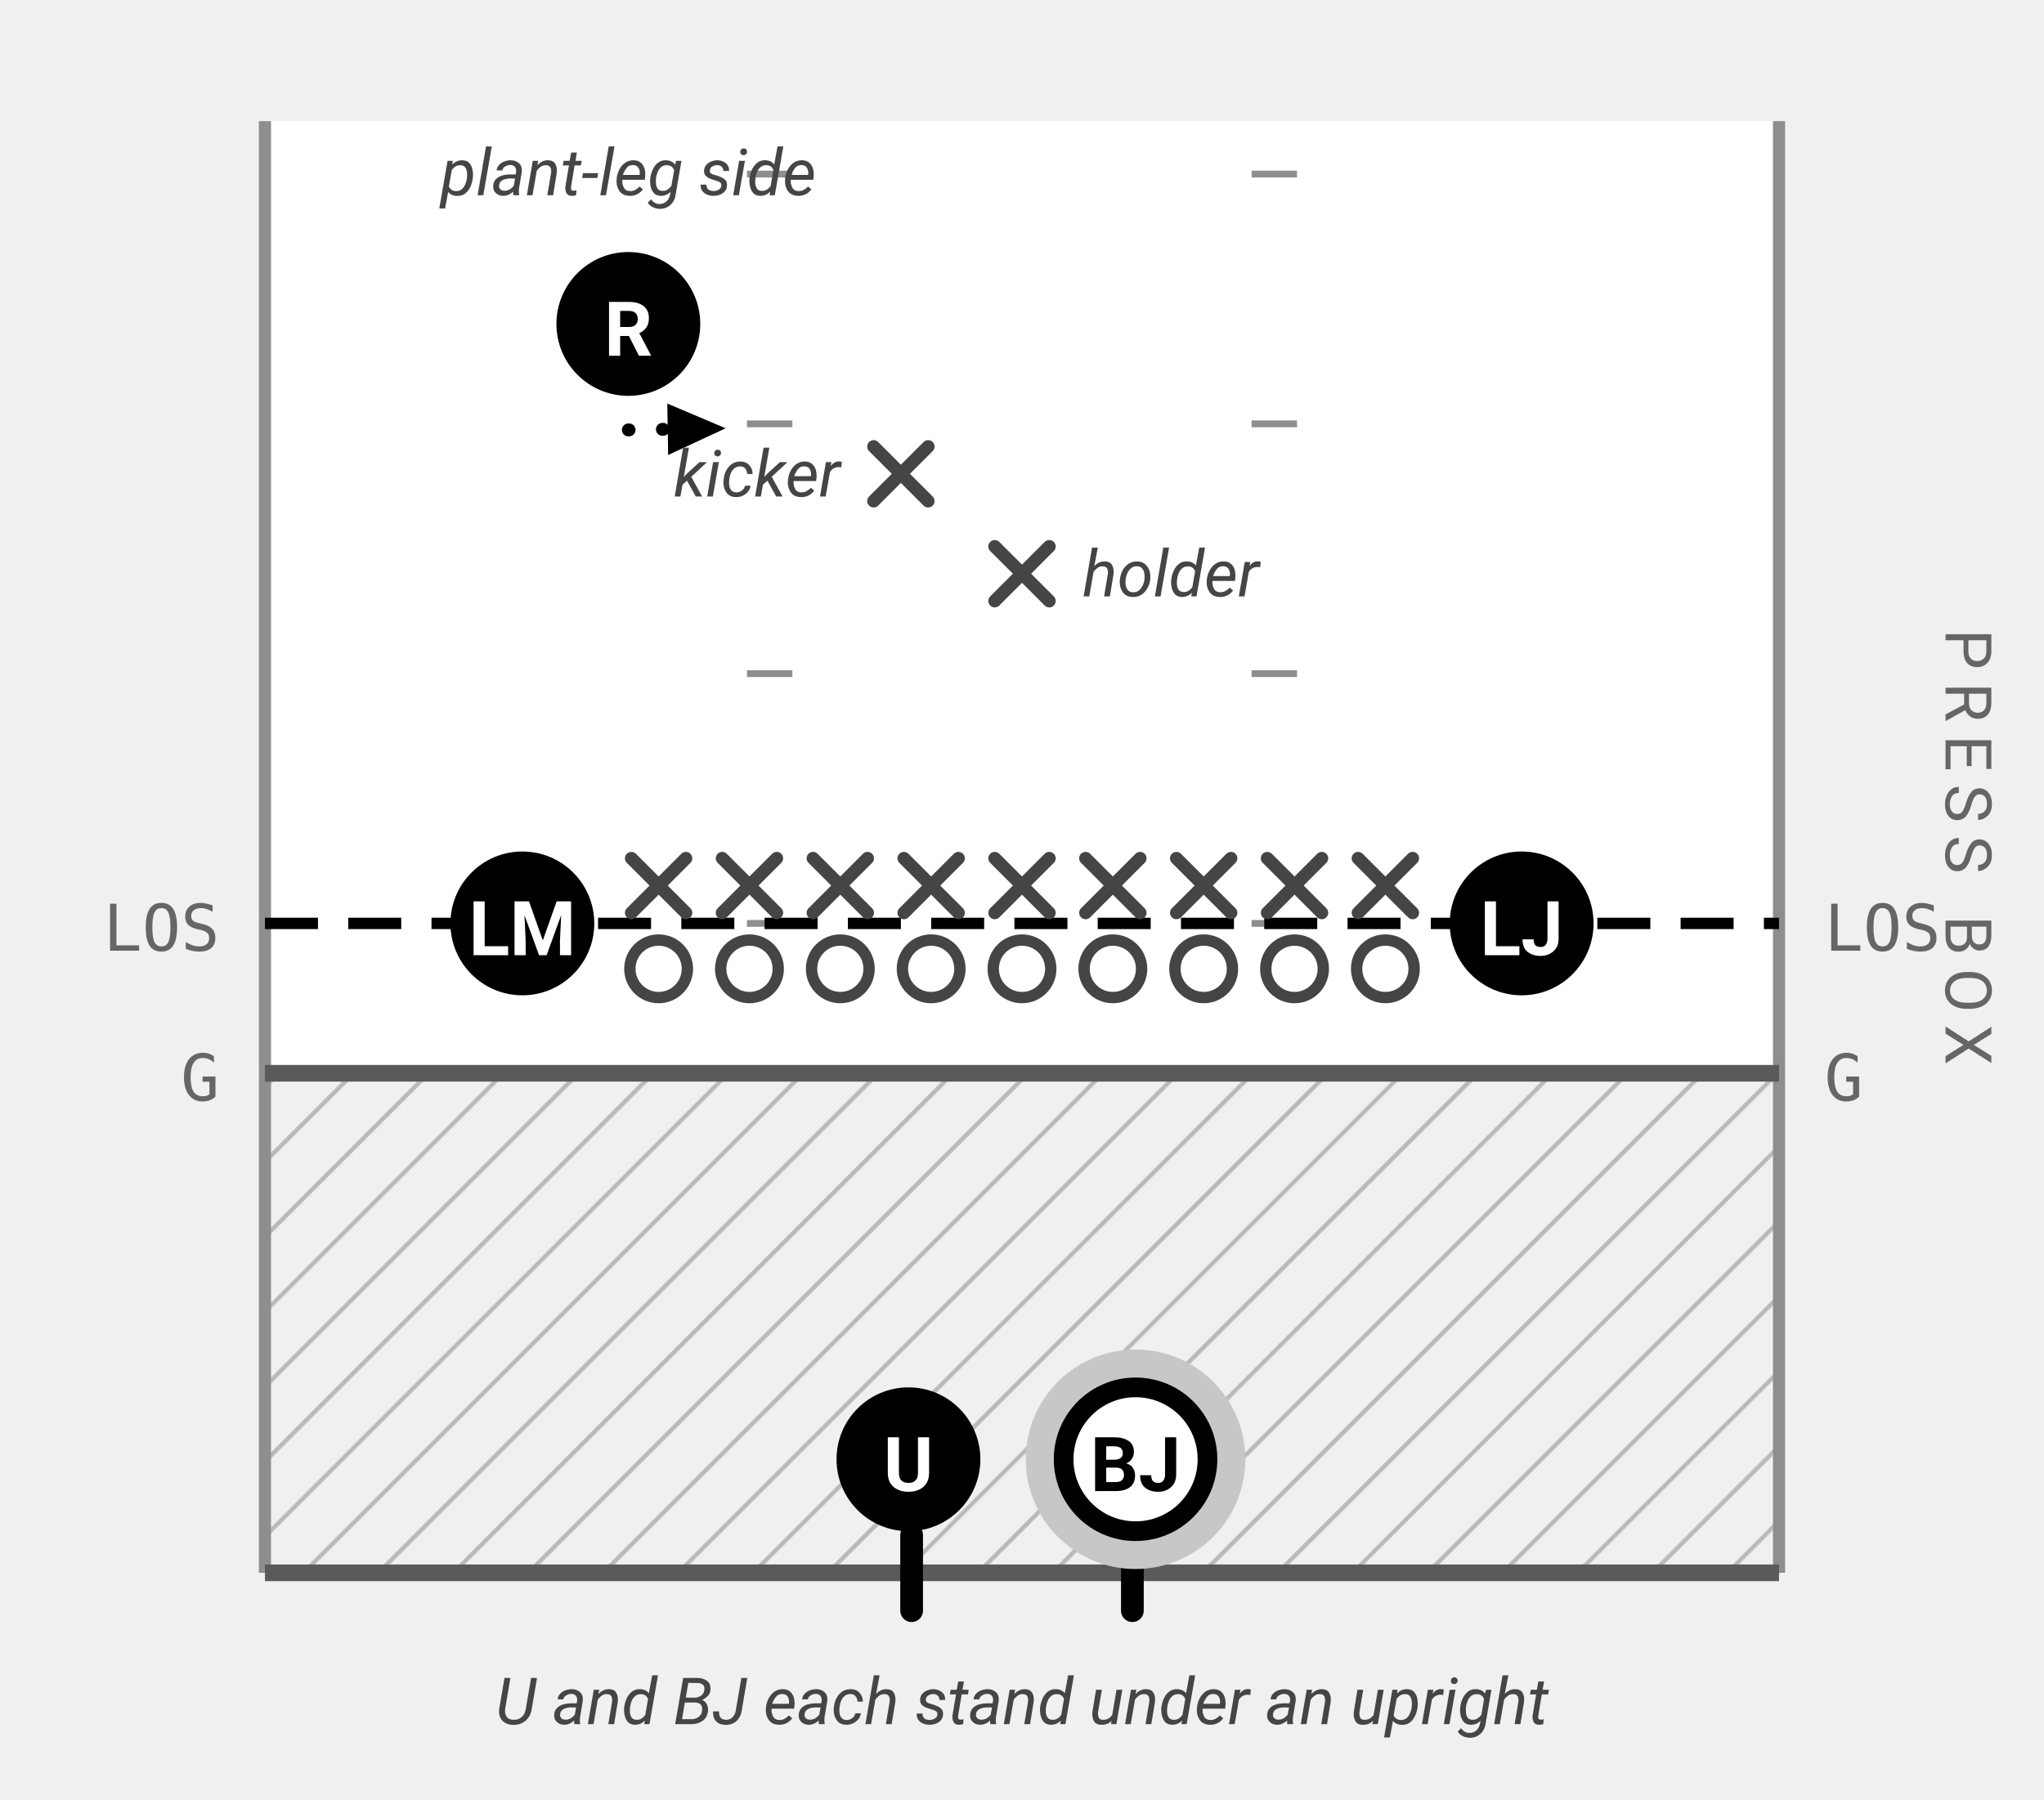
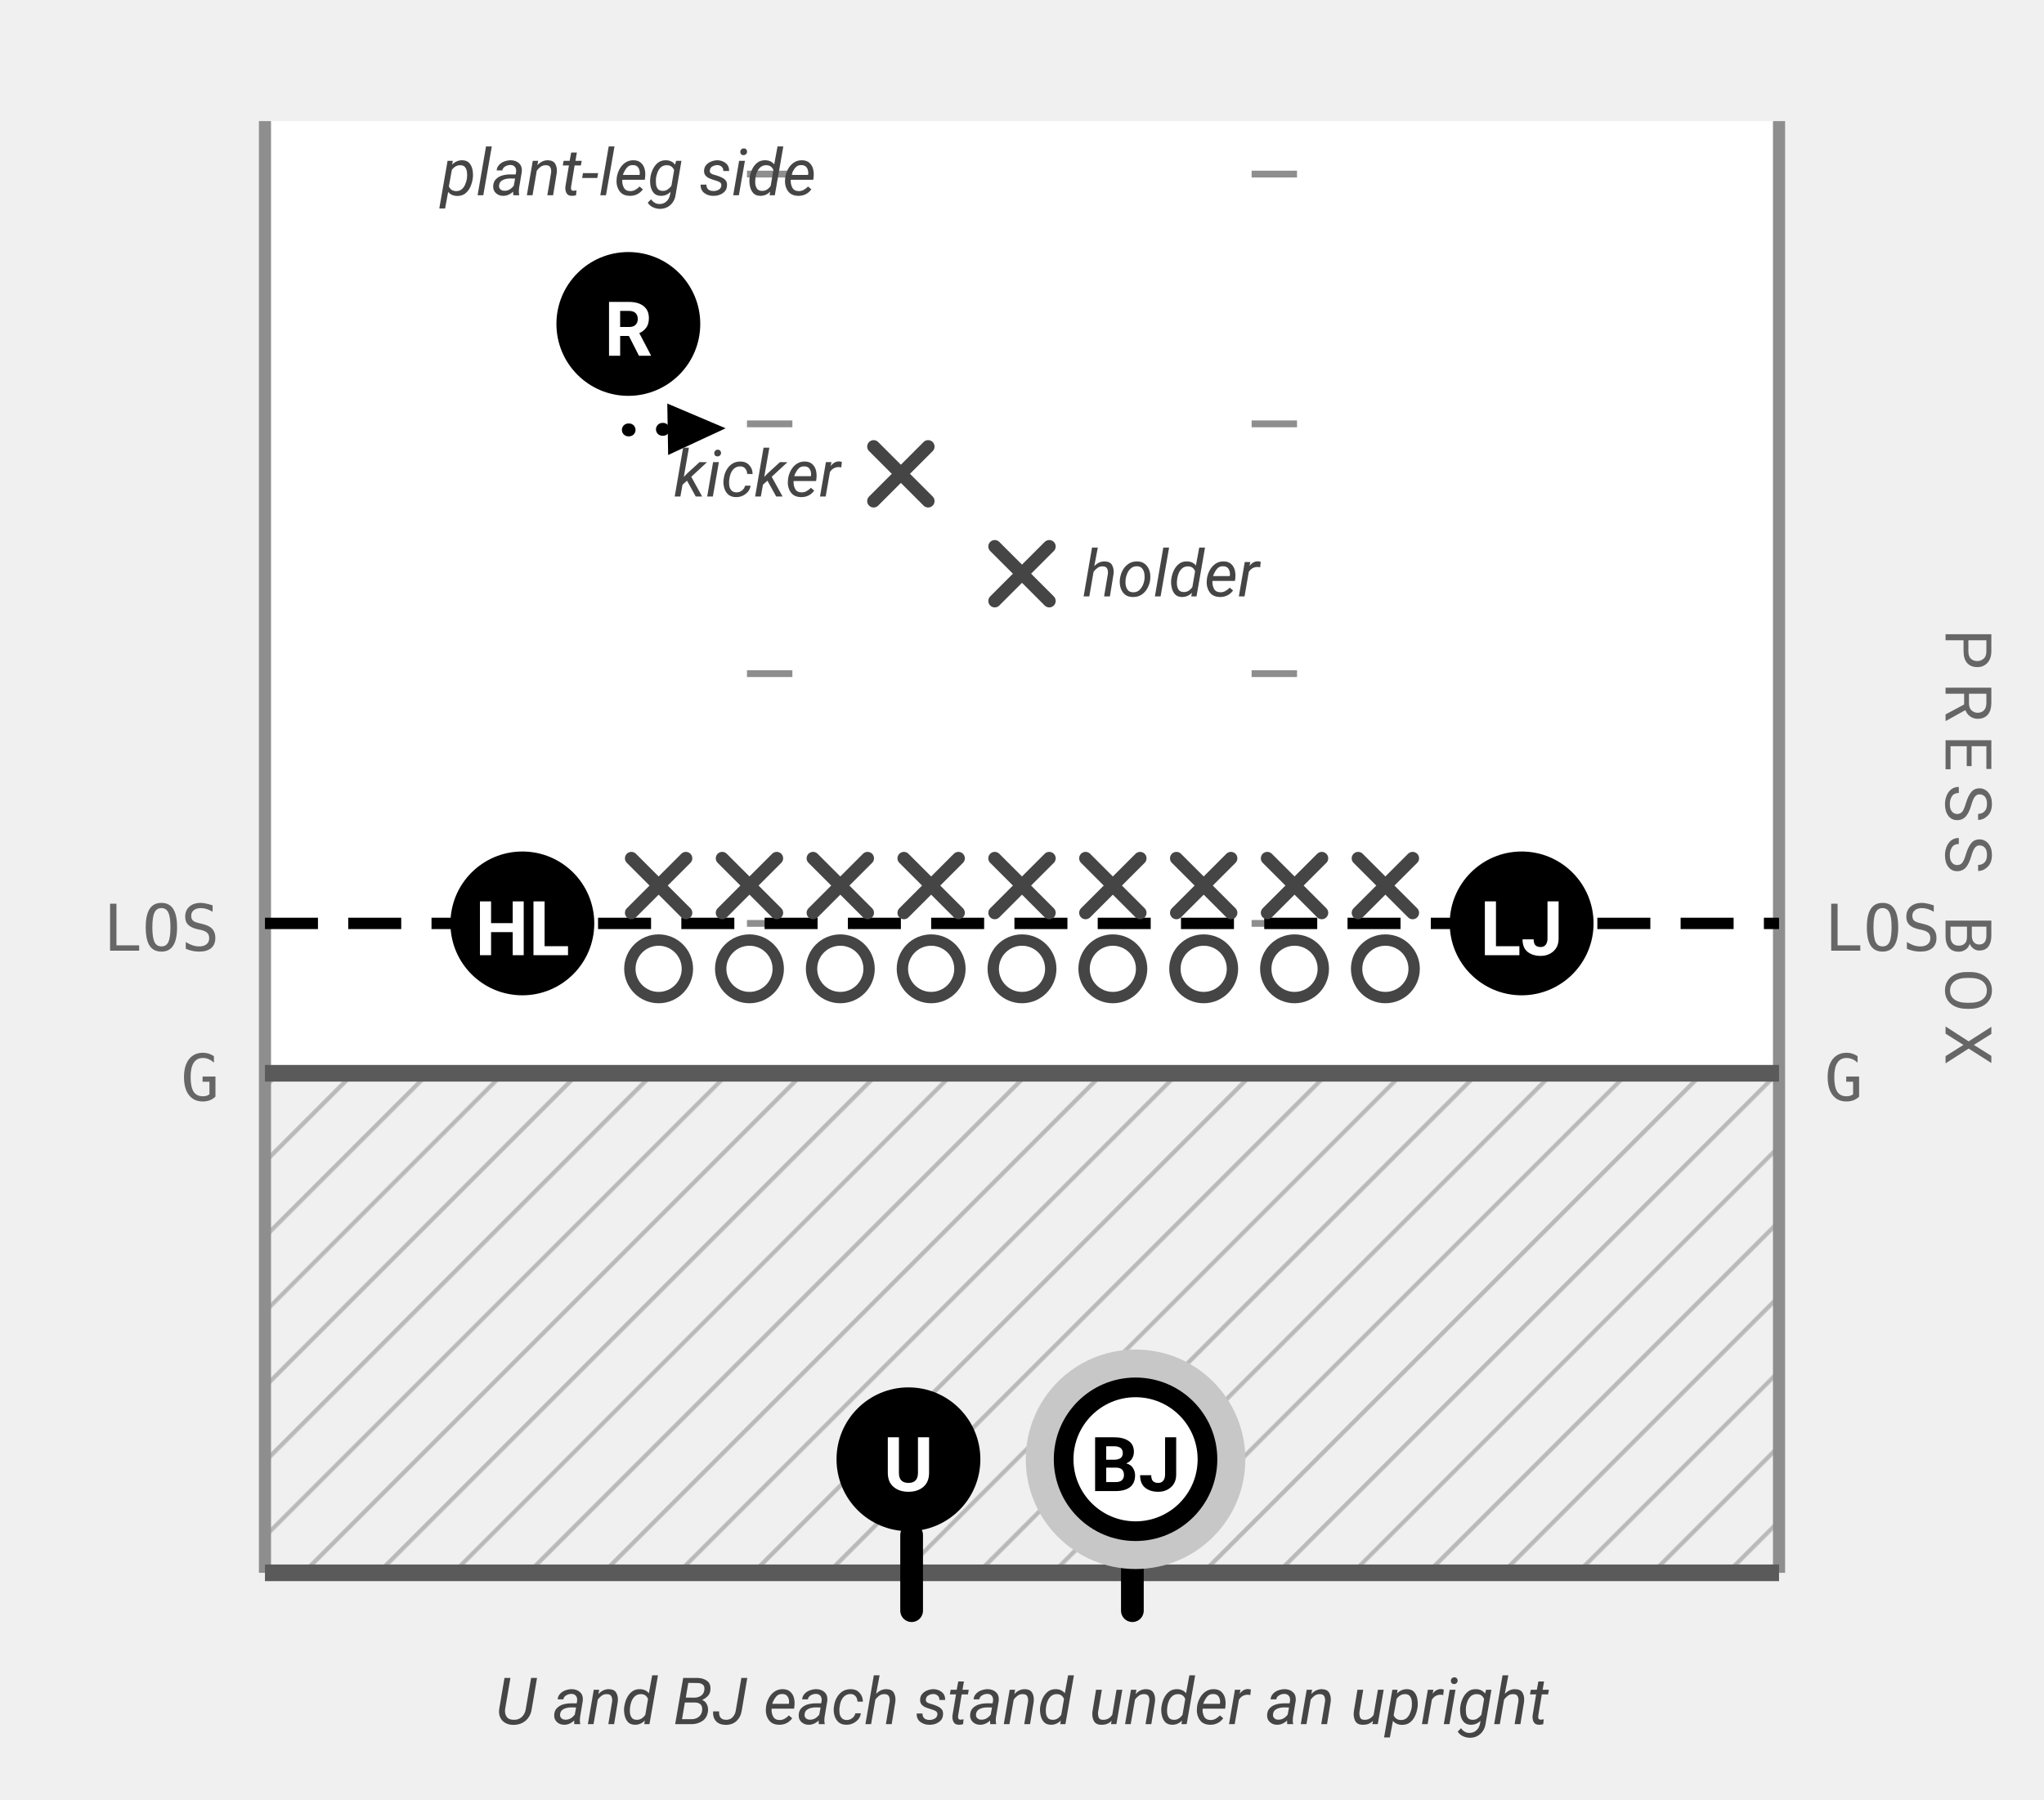
<svg xmlns="http://www.w3.org/2000/svg" viewBox="0 0 270 237.8" role="img" aria-label="Field goal &amp; try — Back Judge position, crew of 5">
  <style>svg{font-family:system-ui,-apple-system,"Segoe UI",Roboto,"Helvetica Neue",Arial,sans-serif}
.turf{fill:#FFFFFF}
.ez{fill:url(#hz)}
.hl{stroke:#B8B8B8;stroke-width:1.15}
.sl{stroke:#8E8E8E;stroke-width:1.6;fill:none}
.yl{stroke:#8E8E8E;stroke-width:.8;fill:none}
.gl{stroke:#5A5A5A;stroke-width:2.2;fill:none}
.rl{stroke:#000000;stroke-width:1.5;stroke-dasharray:7 4;fill:none}
.hash{stroke:#8E8E8E;stroke-width:.9}
.post{stroke:#000000;stroke-width:3;fill:none;stroke-linecap:round}
.ylab{font-family:ui-monospace,Menlo,Consolas,monospace;font-size:8.5px;fill:#666666}
.ylab.end{text-anchor:end}
.ylab.start{text-anchor:start}
.pb{font-size:8.5px;letter-spacing:.2em;fill:#666666;text-anchor:middle;text-transform:uppercase}
.kp line{stroke:#454545;stroke-width:1.7;stroke-linecap:round}
.rp{fill:none;stroke:#454545;stroke-width:1.5}
.hat-b{fill:#000000}
.hat-w{fill:#FFFFFF;stroke:#000000;stroke-width:2.6}
.halo{fill:#C7C7C7}
.mk{font-size:10px;font-weight:600;text-anchor:middle}
.mk-l{fill:#FFFFFF}
.mk-d{fill:#000000}
.mv{stroke:#000000;stroke-width:1.7;fill:none;stroke-dasharray:.1 4.4;stroke-linecap:round}
.arh{fill:#000000}
.mvlab{font-size:8.4px;fill:#454545;text-anchor:middle;font-style:italic}
.note{font-size:8.6px;fill:#454545;font-style:italic}
.note.middle{text-anchor:middle}
.note.start{text-anchor:start}
.note.end{text-anchor:end}
.flagk{fill:#000000}
.flagt{stroke:#000000;stroke-width:1.4;stroke-linecap:round}</style>
  <defs>
    <pattern id="hz" width="7" height="7" patternUnits="userSpaceOnUse" patternTransform="rotate(45)">
      <line x1="0" y1="0" x2="0" y2="7" class="hl" />
    </pattern>
    <marker id="ar" viewBox="0 0 10 10" refX="8" refY="5" markerWidth="5" markerHeight="5" orient="auto-start-reverse">
      <path d="M0,1 L9,5 L0,9 z" class="arh" />
    </marker>
  </defs>
  <rect x="35" y="16" width="200" height="125.8" class="turf" />
  <rect x="35" y="141.8" width="200" height="66" class="ez" />
  <line x1="98.67" y1="23" x2="104.67" y2="23" class="hash" />
  <line x1="165.33" y1="23" x2="171.33" y2="23" class="hash" />
  <line x1="98.67" y1="56" x2="104.67" y2="56" class="hash" />
  <line x1="165.33" y1="56" x2="171.33" y2="56" class="hash" />
  <line x1="98.67" y1="89" x2="104.67" y2="89" class="hash" />
  <line x1="165.33" y1="89" x2="171.33" y2="89" class="hash" />
  <line x1="98.67" y1="122" x2="104.67" y2="122" class="hash" />
  <line x1="165.33" y1="122" x2="171.33" y2="122" class="hash" />
  <line x1="35" y1="16" x2="35" y2="207.8" class="sl" />
  <line x1="235" y1="16" x2="235" y2="207.8" class="sl" />
  <line x1="35" y1="122" x2="235" y2="122" class="rl" />
  <text x="29" y="125.6" class="ylab end">LOS</text>
  <text x="241" y="125.6" class="ylab start">LOS</text>
  <line x1="35" y1="141.8" x2="235" y2="141.8" class="gl" />
  <text x="29" y="145.4" class="ylab end">G</text>
  <text x="241" y="145.4" class="ylab start">G</text>
  <line x1="35" y1="207.8" x2="235" y2="207.8" class="gl" />
  <line x1="120.42" y1="202.8" x2="120.42" y2="212.8" class="post" />
  <line x1="149.58" y1="202.8" x2="149.58" y2="212.8" class="post" />
  <text x="257" y="111.9" class="pb" transform="rotate(90 257 111.9)">PRESS BOX</text>
  <g class="kp">
    <line x1="83.4" y1="113.4" x2="90.6" y2="120.6" />
    <line x1="83.4" y1="120.6" x2="90.6" y2="113.4" />
  </g>
  <g class="kp">
    <line x1="95.4" y1="113.4" x2="102.6" y2="120.6" />
    <line x1="95.4" y1="120.6" x2="102.6" y2="113.4" />
  </g>
  <g class="kp">
    <line x1="107.4" y1="113.4" x2="114.6" y2="120.6" />
    <line x1="107.4" y1="120.6" x2="114.6" y2="113.4" />
  </g>
  <g class="kp">
    <line x1="119.4" y1="113.4" x2="126.6" y2="120.6" />
    <line x1="119.4" y1="120.6" x2="126.6" y2="113.4" />
  </g>
  <g class="kp">
    <line x1="131.4" y1="113.4" x2="138.6" y2="120.6" />
    <line x1="131.4" y1="120.6" x2="138.6" y2="113.4" />
  </g>
  <g class="kp">
    <line x1="143.4" y1="113.4" x2="150.6" y2="120.6" />
    <line x1="143.4" y1="120.6" x2="150.6" y2="113.4" />
  </g>
  <g class="kp">
    <line x1="155.4" y1="113.4" x2="162.6" y2="120.6" />
    <line x1="155.4" y1="120.6" x2="162.6" y2="113.4" />
  </g>
  <g class="kp">
    <line x1="167.4" y1="113.4" x2="174.6" y2="120.6" />
    <line x1="167.4" y1="120.6" x2="174.6" y2="113.4" />
  </g>
  <g class="kp">
    <line x1="179.4" y1="113.4" x2="186.6" y2="120.6" />
    <line x1="179.4" y1="120.6" x2="186.6" y2="113.4" />
  </g>
  <g class="kp">
    <line x1="131.4" y1="72.2" x2="138.6" y2="79.4" />
    <line x1="131.4" y1="79.4" x2="138.6" y2="72.2" />
  </g>
  <g class="kp">
    <line x1="115.4" y1="59" x2="122.6" y2="66.2" />
    <line x1="115.4" y1="66.2" x2="122.6" y2="59" />
  </g>
  <circle cx="87" cy="128" r="3.8" class="rp" />
  <circle cx="99" cy="128" r="3.8" class="rp" />
  <circle cx="111" cy="128" r="3.8" class="rp" />
  <circle cx="123" cy="128" r="3.8" class="rp" />
  <circle cx="135" cy="128" r="3.8" class="rp" />
  <circle cx="147" cy="128" r="3.8" class="rp" />
  <circle cx="159" cy="128" r="3.8" class="rp" />
  <circle cx="171" cy="128" r="3.8" class="rp" />
  <circle cx="183" cy="128" r="3.8" class="rp" />
  <g>
    <circle cx="83" cy="42.8" r="9.5" class="hat-b" />
    <text x="83" y="47" class="mk mk-l">R</text>
  </g>
  <g>
    <circle cx="69" cy="122" r="9.5" class="hat-b" />
-     <text x="69" y="126.2" class="mk mk-l">LM</text>
+     <text x="69" y="126.2" class="mk mk-l">HL</text>
  </g>
  <g>
    <circle cx="201" cy="122" r="9.5" class="hat-b" />
    <text x="201" y="126.2" class="mk mk-l">LJ</text>
  </g>
  <g>
    <circle cx="120" cy="192.8" r="9.5" class="hat-b" />
    <text x="120" y="197" class="mk mk-l">U</text>
  </g>
  <g class="you">
    <circle cx="150" cy="192.8" r="14.5" class="halo" />
    <circle cx="150" cy="192.8" r="9.5" class="hat-w" />
    <text x="150" y="197" class="mk mk-d">BJ</text>
  </g>
  <path d="M 83 56.8 L 95 56.6" class="mv" marker-end="url(#ar)" />
  <text x="143" y="78.8" class="note start">holder</text>
  <text x="111" y="65.6" class="note end">kicker</text>
  <text x="83" y="25.8" class="note middle">plant-leg side</text>
  <text x="135" y="227.8" class="note middle">U and BJ each stand under an upright</text>
</svg>
